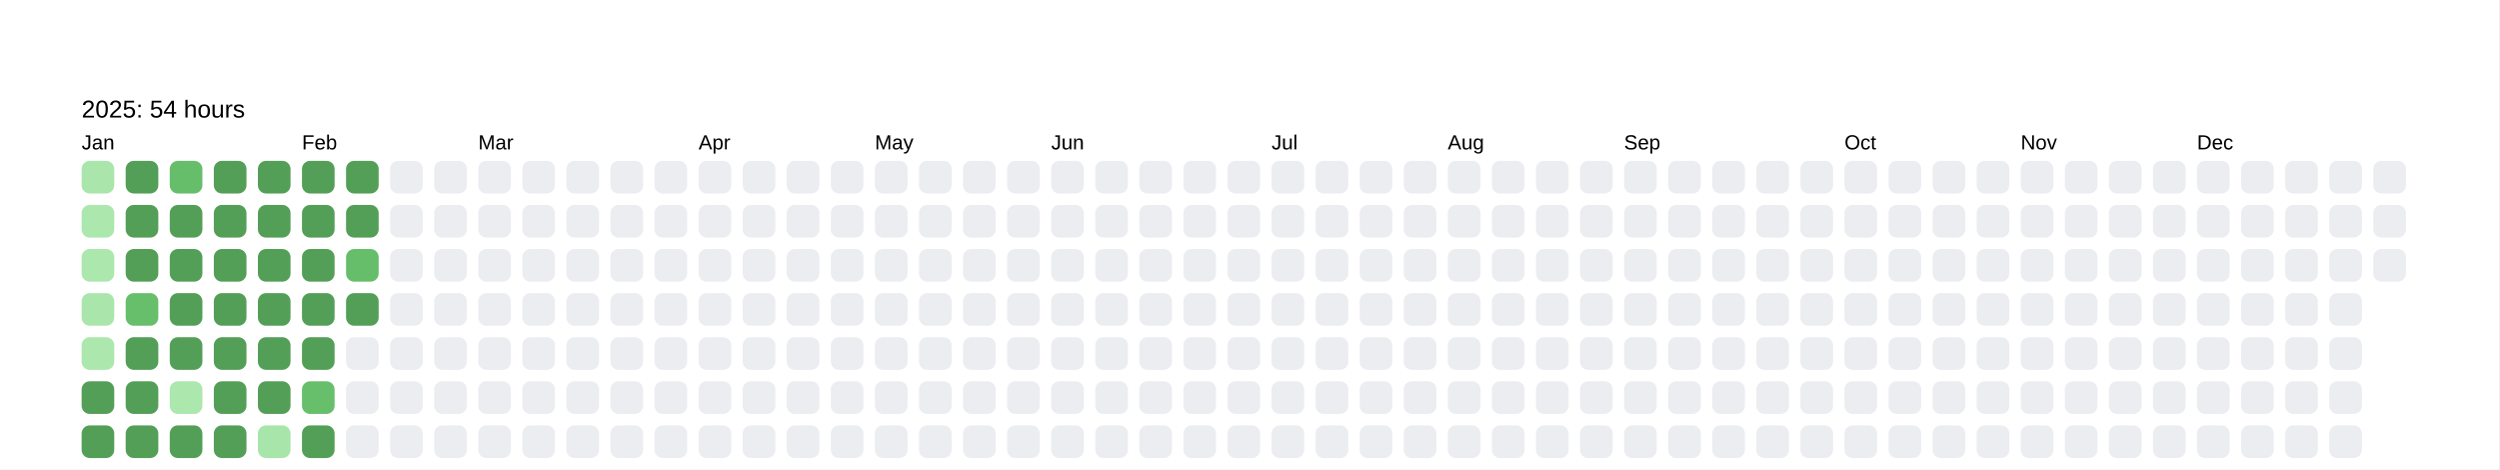
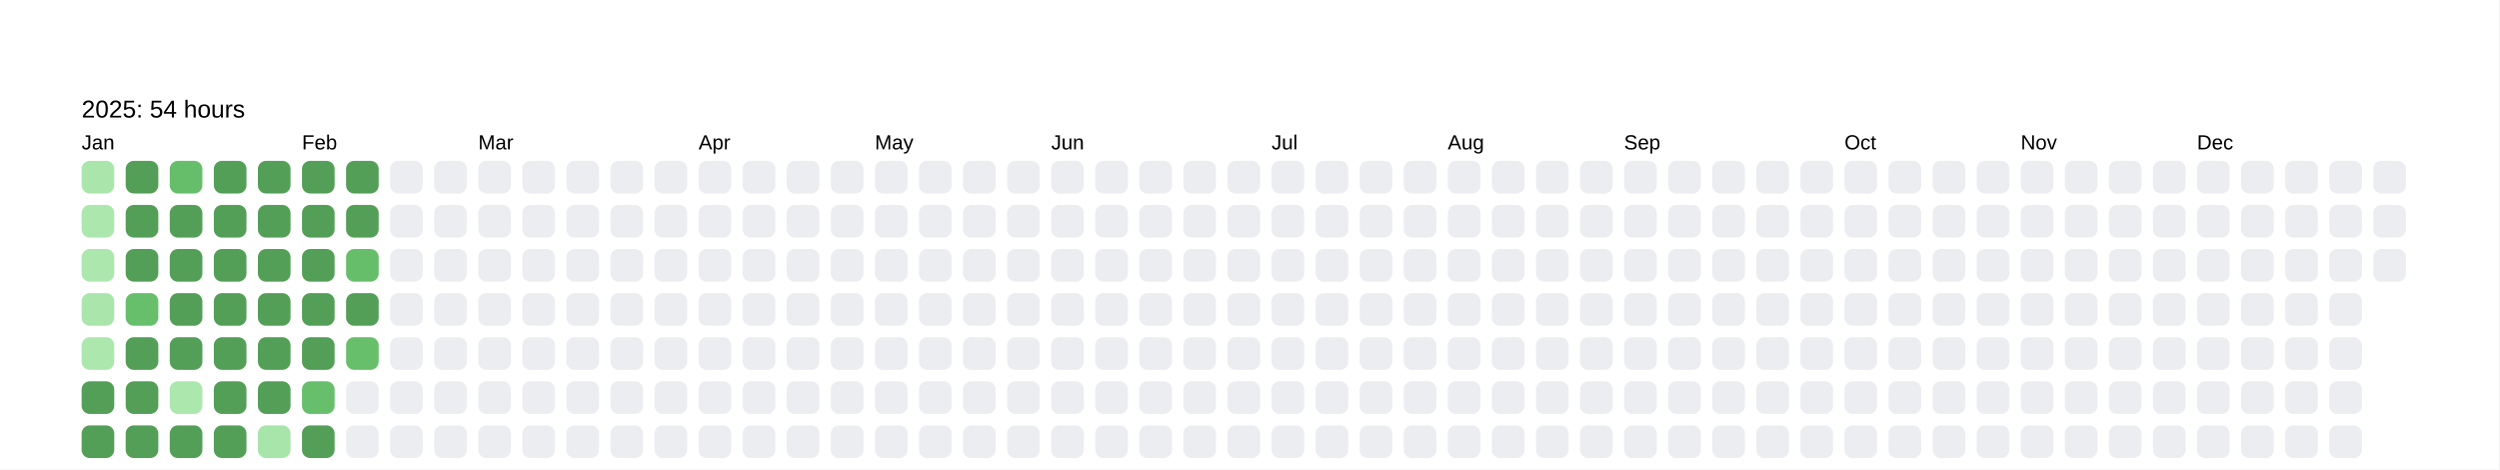
<svg xmlns="http://www.w3.org/2000/svg" baseProfile="full" height="57.5mm" version="1.1" viewBox="0,0,306.2,57.5" width="306.2mm">
  <defs />
  <rect fill="#FFFFFF" height="57.5" width="306.2" x="0" y="0" />
  <text fill="#000000" style="font-size:6px; font-family:Arial; font-weight:bold;" x="10" y="10" />
  <text fill="#000000" style="font-size:3px; font-family:Arial;" x="10" y="14.4">2025: 54 hours</text>
  <text fill="#000000" style="font-size:2.5px; font-family:Arial" x="10" y="18.3">Jan</text>
  <rect fill="#aae6ac" height="4" rx="1" ry="1" width="4" x="10" y="19.7" />
  <rect fill="#ace7ae" height="4" rx="1" ry="1" width="4" x="10" y="25.1" />
  <rect fill="#ace7ae" height="4" rx="1" ry="1" width="4" x="10" y="30.5" />
  <rect fill="#aae6ac" height="4" rx="1" ry="1" width="4" x="10" y="35.9" />
  <rect fill="#ace7ae" height="4" rx="1" ry="1" width="4" x="10" y="41.3" />
  <rect fill="#549F57" height="4" rx="1" ry="1" width="4" x="10" y="46.7" />
  <rect fill="#549F57" height="4" rx="1" ry="1" width="4" x="10" y="52.1" />
  <rect fill="#549F57" height="4" rx="1" ry="1" width="4" x="15.4" y="19.7" />
  <rect fill="#549F57" height="4" rx="1" ry="1" width="4" x="15.4" y="25.1" />
  <rect fill="#549F57" height="4" rx="1" ry="1" width="4" x="15.4" y="30.5" />
  <rect fill="#67bf6c" height="4" rx="1" ry="1" width="4" x="15.4" y="35.9" />
  <rect fill="#549F57" height="4" rx="1" ry="1" width="4" x="15.4" y="41.3" />
  <rect fill="#549F57" height="4" rx="1" ry="1" width="4" x="15.4" y="46.7" />
  <rect fill="#549F57" height="4" rx="1" ry="1" width="4" x="15.4" y="52.1" />
  <rect fill="#66be6b" height="4" rx="1" ry="1" width="4" x="20.8" y="19.7" />
  <rect fill="#549F57" height="4" rx="1" ry="1" width="4" x="20.8" y="25.1" />
  <rect fill="#549F57" height="4" rx="1" ry="1" width="4" x="20.8" y="30.5" />
  <rect fill="#549F57" height="4" rx="1" ry="1" width="4" x="20.8" y="35.9" />
  <rect fill="#549F57" height="4" rx="1" ry="1" width="4" x="20.8" y="41.3" />
  <rect fill="#ace7ae" height="4" rx="1" ry="1" width="4" x="20.8" y="46.7" />
  <rect fill="#549F57" height="4" rx="1" ry="1" width="4" x="20.8" y="52.1" />
  <rect fill="#549F57" height="4" rx="1" ry="1" width="4" x="26.2" y="19.7" />
  <rect fill="#549F57" height="4" rx="1" ry="1" width="4" x="26.2" y="25.1" />
  <rect fill="#549F57" height="4" rx="1" ry="1" width="4" x="26.2" y="30.5" />
  <rect fill="#549F57" height="4" rx="1" ry="1" width="4" x="26.2" y="35.9" />
  <rect fill="#549F57" height="4" rx="1" ry="1" width="4" x="26.2" y="41.3" />
  <rect fill="#549F57" height="4" rx="1" ry="1" width="4" x="26.2" y="46.7" />
  <rect fill="#549F57" height="4" rx="1" ry="1" width="4" x="26.2" y="52.1" />
  <rect fill="#549F57" height="4" rx="1" ry="1" width="4" x="31.6" y="19.7" />
  <rect fill="#549F57" height="4" rx="1" ry="1" width="4" x="31.6" y="25.1" />
  <rect fill="#549F57" height="4" rx="1" ry="1" width="4" x="31.6" y="30.5" />
  <rect fill="#549F57" height="4" rx="1" ry="1" width="4" x="31.6" y="35.9" />
  <rect fill="#549F57" height="4" rx="1" ry="1" width="4" x="31.6" y="41.3" />
  <rect fill="#549F57" height="4" rx="1" ry="1" width="4" x="31.6" y="46.7" />
  <rect fill="#a8e5aa" height="4" rx="1" ry="1" width="4" x="31.6" y="52.1" />
  <text fill="#000000" style="font-size:2.5px; font-family:Arial" x="37.0" y="18.3">Feb</text>
  <rect fill="#549F57" height="4" rx="1" ry="1" width="4" x="37.0" y="19.7" />
  <rect fill="#549F57" height="4" rx="1" ry="1" width="4" x="37.0" y="25.1" />
  <rect fill="#549F57" height="4" rx="1" ry="1" width="4" x="37.0" y="30.5" />
  <rect fill="#549F57" height="4" rx="1" ry="1" width="4" x="37.0" y="35.9" />
  <rect fill="#549F57" height="4" rx="1" ry="1" width="4" x="37.0" y="41.3" />
  <rect fill="#67bf6c" height="4" rx="1" ry="1" width="4" x="37.0" y="46.7" />
  <rect fill="#549F57" height="4" rx="1" ry="1" width="4" x="37.0" y="52.1" />
  <rect fill="#549F57" height="4" rx="1" ry="1" width="4" x="42.4" y="19.7" />
  <rect fill="#549F57" height="4" rx="1" ry="1" width="4" x="42.4" y="25.1" />
  <rect fill="#66be6b" height="4" rx="1" ry="1" width="4" x="42.4" y="30.5" />
  <rect fill="#549F57" height="4" rx="1" ry="1" width="4" x="42.4" y="35.9" />
-   <rect fill="#EBEDF0" height="4" rx="1" ry="1" width="4" x="42.4" y="41.3" />
+   <rect fill="#67bf6c" height="4" rx="1" ry="1" width="4" x="42.4" y="41.3" />
  <rect fill="#EBEDF0" height="4" rx="1" ry="1" width="4" x="42.4" y="46.7" />
  <rect fill="#EBEDF0" height="4" rx="1" ry="1" width="4" x="42.4" y="52.1" />
  <rect fill="#EBEDF0" height="4" rx="1" ry="1" width="4" x="47.8" y="19.7" />
  <rect fill="#EBEDF0" height="4" rx="1" ry="1" width="4" x="47.8" y="25.1" />
  <rect fill="#EBEDF0" height="4" rx="1" ry="1" width="4" x="47.8" y="30.5" />
  <rect fill="#EBEDF0" height="4" rx="1" ry="1" width="4" x="47.8" y="35.9" />
  <rect fill="#EBEDF0" height="4" rx="1" ry="1" width="4" x="47.8" y="41.3" />
  <rect fill="#EBEDF0" height="4" rx="1" ry="1" width="4" x="47.8" y="46.7" />
  <rect fill="#EBEDF0" height="4" rx="1" ry="1" width="4" x="47.8" y="52.1" />
  <rect fill="#EBEDF0" height="4" rx="1" ry="1" width="4" x="53.2" y="19.7" />
  <rect fill="#EBEDF0" height="4" rx="1" ry="1" width="4" x="53.2" y="25.1" />
  <rect fill="#EBEDF0" height="4" rx="1" ry="1" width="4" x="53.2" y="30.5" />
  <rect fill="#EBEDF0" height="4" rx="1" ry="1" width="4" x="53.2" y="35.9" />
  <rect fill="#EBEDF0" height="4" rx="1" ry="1" width="4" x="53.2" y="41.3" />
  <rect fill="#EBEDF0" height="4" rx="1" ry="1" width="4" x="53.2" y="46.7" />
  <rect fill="#EBEDF0" height="4" rx="1" ry="1" width="4" x="53.2" y="52.1" />
  <text fill="#000000" style="font-size:2.5px; font-family:Arial" x="58.6" y="18.3">Mar</text>
  <rect fill="#EBEDF0" height="4" rx="1" ry="1" width="4" x="58.6" y="19.7" />
  <rect fill="#EBEDF0" height="4" rx="1" ry="1" width="4" x="58.6" y="25.1" />
  <rect fill="#EBEDF0" height="4" rx="1" ry="1" width="4" x="58.6" y="30.5" />
  <rect fill="#EBEDF0" height="4" rx="1" ry="1" width="4" x="58.6" y="35.9" />
  <rect fill="#EBEDF0" height="4" rx="1" ry="1" width="4" x="58.6" y="41.3" />
  <rect fill="#EBEDF0" height="4" rx="1" ry="1" width="4" x="58.6" y="46.7" />
  <rect fill="#EBEDF0" height="4" rx="1" ry="1" width="4" x="58.6" y="52.1" />
  <rect fill="#EBEDF0" height="4" rx="1" ry="1" width="4" x="64" y="19.7" />
  <rect fill="#EBEDF0" height="4" rx="1" ry="1" width="4" x="64" y="25.1" />
  <rect fill="#EBEDF0" height="4" rx="1" ry="1" width="4" x="64" y="30.5" />
  <rect fill="#EBEDF0" height="4" rx="1" ry="1" width="4" x="64" y="35.9" />
  <rect fill="#EBEDF0" height="4" rx="1" ry="1" width="4" x="64" y="41.3" />
  <rect fill="#EBEDF0" height="4" rx="1" ry="1" width="4" x="64" y="46.7" />
  <rect fill="#EBEDF0" height="4" rx="1" ry="1" width="4" x="64" y="52.1" />
  <rect fill="#EBEDF0" height="4" rx="1" ry="1" width="4" x="69.4" y="19.7" />
  <rect fill="#EBEDF0" height="4" rx="1" ry="1" width="4" x="69.4" y="25.1" />
  <rect fill="#EBEDF0" height="4" rx="1" ry="1" width="4" x="69.4" y="30.5" />
  <rect fill="#EBEDF0" height="4" rx="1" ry="1" width="4" x="69.4" y="35.9" />
  <rect fill="#EBEDF0" height="4" rx="1" ry="1" width="4" x="69.4" y="41.3" />
  <rect fill="#EBEDF0" height="4" rx="1" ry="1" width="4" x="69.4" y="46.7" />
  <rect fill="#EBEDF0" height="4" rx="1" ry="1" width="4" x="69.4" y="52.1" />
  <rect fill="#EBEDF0" height="4" rx="1" ry="1" width="4" x="74.8" y="19.7" />
  <rect fill="#EBEDF0" height="4" rx="1" ry="1" width="4" x="74.8" y="25.1" />
  <rect fill="#EBEDF0" height="4" rx="1" ry="1" width="4" x="74.8" y="30.5" />
  <rect fill="#EBEDF0" height="4" rx="1" ry="1" width="4" x="74.8" y="35.9" />
  <rect fill="#EBEDF0" height="4" rx="1" ry="1" width="4" x="74.8" y="41.3" />
  <rect fill="#EBEDF0" height="4" rx="1" ry="1" width="4" x="74.8" y="46.7" />
  <rect fill="#EBEDF0" height="4" rx="1" ry="1" width="4" x="74.8" y="52.1" />
  <rect fill="#EBEDF0" height="4" rx="1" ry="1" width="4" x="80.2" y="19.7" />
  <rect fill="#EBEDF0" height="4" rx="1" ry="1" width="4" x="80.2" y="25.1" />
  <rect fill="#EBEDF0" height="4" rx="1" ry="1" width="4" x="80.2" y="30.5" />
  <rect fill="#EBEDF0" height="4" rx="1" ry="1" width="4" x="80.2" y="35.9" />
  <rect fill="#EBEDF0" height="4" rx="1" ry="1" width="4" x="80.2" y="41.3" />
  <rect fill="#EBEDF0" height="4" rx="1" ry="1" width="4" x="80.2" y="46.7" />
  <rect fill="#EBEDF0" height="4" rx="1" ry="1" width="4" x="80.2" y="52.1" />
  <text fill="#000000" style="font-size:2.5px; font-family:Arial" x="85.6" y="18.3">Apr</text>
  <rect fill="#EBEDF0" height="4" rx="1" ry="1" width="4" x="85.6" y="19.7" />
  <rect fill="#EBEDF0" height="4" rx="1" ry="1" width="4" x="85.6" y="25.1" />
  <rect fill="#EBEDF0" height="4" rx="1" ry="1" width="4" x="85.6" y="30.5" />
  <rect fill="#EBEDF0" height="4" rx="1" ry="1" width="4" x="85.6" y="35.9" />
  <rect fill="#EBEDF0" height="4" rx="1" ry="1" width="4" x="85.6" y="41.3" />
  <rect fill="#EBEDF0" height="4" rx="1" ry="1" width="4" x="85.6" y="46.7" />
  <rect fill="#EBEDF0" height="4" rx="1" ry="1" width="4" x="85.6" y="52.1" />
  <rect fill="#EBEDF0" height="4" rx="1" ry="1" width="4" x="91" y="19.7" />
  <rect fill="#EBEDF0" height="4" rx="1" ry="1" width="4" x="91" y="25.1" />
  <rect fill="#EBEDF0" height="4" rx="1" ry="1" width="4" x="91" y="30.5" />
  <rect fill="#EBEDF0" height="4" rx="1" ry="1" width="4" x="91" y="35.9" />
  <rect fill="#EBEDF0" height="4" rx="1" ry="1" width="4" x="91" y="41.3" />
  <rect fill="#EBEDF0" height="4" rx="1" ry="1" width="4" x="91" y="46.7" />
  <rect fill="#EBEDF0" height="4" rx="1" ry="1" width="4" x="91" y="52.1" />
  <rect fill="#EBEDF0" height="4" rx="1" ry="1" width="4" x="96.4" y="19.7" />
  <rect fill="#EBEDF0" height="4" rx="1" ry="1" width="4" x="96.4" y="25.1" />
  <rect fill="#EBEDF0" height="4" rx="1" ry="1" width="4" x="96.4" y="30.5" />
  <rect fill="#EBEDF0" height="4" rx="1" ry="1" width="4" x="96.4" y="35.9" />
  <rect fill="#EBEDF0" height="4" rx="1" ry="1" width="4" x="96.4" y="41.3" />
  <rect fill="#EBEDF0" height="4" rx="1" ry="1" width="4" x="96.4" y="46.7" />
  <rect fill="#EBEDF0" height="4" rx="1" ry="1" width="4" x="96.4" y="52.1" />
  <rect fill="#EBEDF0" height="4" rx="1" ry="1" width="4" x="101.8" y="19.7" />
  <rect fill="#EBEDF0" height="4" rx="1" ry="1" width="4" x="101.8" y="25.1" />
  <rect fill="#EBEDF0" height="4" rx="1" ry="1" width="4" x="101.8" y="30.5" />
  <rect fill="#EBEDF0" height="4" rx="1" ry="1" width="4" x="101.8" y="35.9" />
  <rect fill="#EBEDF0" height="4" rx="1" ry="1" width="4" x="101.8" y="41.3" />
  <rect fill="#EBEDF0" height="4" rx="1" ry="1" width="4" x="101.8" y="46.7" />
  <rect fill="#EBEDF0" height="4" rx="1" ry="1" width="4" x="101.8" y="52.1" />
  <text fill="#000000" style="font-size:2.5px; font-family:Arial" x="107.2" y="18.3">May</text>
  <rect fill="#EBEDF0" height="4" rx="1" ry="1" width="4" x="107.2" y="19.7" />
  <rect fill="#EBEDF0" height="4" rx="1" ry="1" width="4" x="107.2" y="25.1" />
  <rect fill="#EBEDF0" height="4" rx="1" ry="1" width="4" x="107.2" y="30.5" />
  <rect fill="#EBEDF0" height="4" rx="1" ry="1" width="4" x="107.2" y="35.9" />
  <rect fill="#EBEDF0" height="4" rx="1" ry="1" width="4" x="107.2" y="41.3" />
  <rect fill="#EBEDF0" height="4" rx="1" ry="1" width="4" x="107.2" y="46.7" />
  <rect fill="#EBEDF0" height="4" rx="1" ry="1" width="4" x="107.2" y="52.1" />
  <rect fill="#EBEDF0" height="4" rx="1" ry="1" width="4" x="112.6" y="19.7" />
  <rect fill="#EBEDF0" height="4" rx="1" ry="1" width="4" x="112.6" y="25.1" />
  <rect fill="#EBEDF0" height="4" rx="1" ry="1" width="4" x="112.6" y="30.5" />
  <rect fill="#EBEDF0" height="4" rx="1" ry="1" width="4" x="112.6" y="35.9" />
  <rect fill="#EBEDF0" height="4" rx="1" ry="1" width="4" x="112.6" y="41.3" />
  <rect fill="#EBEDF0" height="4" rx="1" ry="1" width="4" x="112.6" y="46.7" />
  <rect fill="#EBEDF0" height="4" rx="1" ry="1" width="4" x="112.6" y="52.1" />
  <rect fill="#EBEDF0" height="4" rx="1" ry="1" width="4" x="118" y="19.7" />
  <rect fill="#EBEDF0" height="4" rx="1" ry="1" width="4" x="118" y="25.1" />
  <rect fill="#EBEDF0" height="4" rx="1" ry="1" width="4" x="118" y="30.5" />
  <rect fill="#EBEDF0" height="4" rx="1" ry="1" width="4" x="118" y="35.9" />
  <rect fill="#EBEDF0" height="4" rx="1" ry="1" width="4" x="118" y="41.3" />
  <rect fill="#EBEDF0" height="4" rx="1" ry="1" width="4" x="118" y="46.7" />
  <rect fill="#EBEDF0" height="4" rx="1" ry="1" width="4" x="118" y="52.1" />
  <rect fill="#EBEDF0" height="4" rx="1" ry="1" width="4" x="123.4" y="19.7" />
  <rect fill="#EBEDF0" height="4" rx="1" ry="1" width="4" x="123.4" y="25.1" />
  <rect fill="#EBEDF0" height="4" rx="1" ry="1" width="4" x="123.4" y="30.5" />
  <rect fill="#EBEDF0" height="4" rx="1" ry="1" width="4" x="123.4" y="35.9" />
  <rect fill="#EBEDF0" height="4" rx="1" ry="1" width="4" x="123.4" y="41.3" />
  <rect fill="#EBEDF0" height="4" rx="1" ry="1" width="4" x="123.4" y="46.7" />
  <rect fill="#EBEDF0" height="4" rx="1" ry="1" width="4" x="123.4" y="52.1" />
  <text fill="#000000" style="font-size:2.5px; font-family:Arial" x="128.8" y="18.3">Jun</text>
  <rect fill="#EBEDF0" height="4" rx="1" ry="1" width="4" x="128.8" y="19.7" />
  <rect fill="#EBEDF0" height="4" rx="1" ry="1" width="4" x="128.8" y="25.1" />
  <rect fill="#EBEDF0" height="4" rx="1" ry="1" width="4" x="128.8" y="30.5" />
  <rect fill="#EBEDF0" height="4" rx="1" ry="1" width="4" x="128.8" y="35.9" />
  <rect fill="#EBEDF0" height="4" rx="1" ry="1" width="4" x="128.8" y="41.3" />
  <rect fill="#EBEDF0" height="4" rx="1" ry="1" width="4" x="128.8" y="46.7" />
  <rect fill="#EBEDF0" height="4" rx="1" ry="1" width="4" x="128.8" y="52.1" />
  <rect fill="#EBEDF0" height="4" rx="1" ry="1" width="4" x="134.2" y="19.7" />
  <rect fill="#EBEDF0" height="4" rx="1" ry="1" width="4" x="134.2" y="25.1" />
  <rect fill="#EBEDF0" height="4" rx="1" ry="1" width="4" x="134.2" y="30.5" />
  <rect fill="#EBEDF0" height="4" rx="1" ry="1" width="4" x="134.2" y="35.9" />
  <rect fill="#EBEDF0" height="4" rx="1" ry="1" width="4" x="134.2" y="41.3" />
  <rect fill="#EBEDF0" height="4" rx="1" ry="1" width="4" x="134.2" y="46.7" />
  <rect fill="#EBEDF0" height="4" rx="1" ry="1" width="4" x="134.2" y="52.1" />
  <rect fill="#EBEDF0" height="4" rx="1" ry="1" width="4" x="139.6" y="19.7" />
  <rect fill="#EBEDF0" height="4" rx="1" ry="1" width="4" x="139.6" y="25.1" />
  <rect fill="#EBEDF0" height="4" rx="1" ry="1" width="4" x="139.6" y="30.5" />
  <rect fill="#EBEDF0" height="4" rx="1" ry="1" width="4" x="139.6" y="35.9" />
  <rect fill="#EBEDF0" height="4" rx="1" ry="1" width="4" x="139.6" y="41.3" />
  <rect fill="#EBEDF0" height="4" rx="1" ry="1" width="4" x="139.6" y="46.7" />
  <rect fill="#EBEDF0" height="4" rx="1" ry="1" width="4" x="139.6" y="52.1" />
  <rect fill="#EBEDF0" height="4" rx="1" ry="1" width="4" x="145" y="19.7" />
  <rect fill="#EBEDF0" height="4" rx="1" ry="1" width="4" x="145" y="25.1" />
  <rect fill="#EBEDF0" height="4" rx="1" ry="1" width="4" x="145" y="30.5" />
  <rect fill="#EBEDF0" height="4" rx="1" ry="1" width="4" x="145" y="35.9" />
  <rect fill="#EBEDF0" height="4" rx="1" ry="1" width="4" x="145" y="41.3" />
  <rect fill="#EBEDF0" height="4" rx="1" ry="1" width="4" x="145" y="46.7" />
  <rect fill="#EBEDF0" height="4" rx="1" ry="1" width="4" x="145" y="52.1" />
  <rect fill="#EBEDF0" height="4" rx="1" ry="1" width="4" x="150.4" y="19.7" />
  <rect fill="#EBEDF0" height="4" rx="1" ry="1" width="4" x="150.4" y="25.1" />
  <rect fill="#EBEDF0" height="4" rx="1" ry="1" width="4" x="150.4" y="30.5" />
  <rect fill="#EBEDF0" height="4" rx="1" ry="1" width="4" x="150.4" y="35.9" />
  <rect fill="#EBEDF0" height="4" rx="1" ry="1" width="4" x="150.4" y="41.3" />
  <rect fill="#EBEDF0" height="4" rx="1" ry="1" width="4" x="150.4" y="46.7" />
  <rect fill="#EBEDF0" height="4" rx="1" ry="1" width="4" x="150.4" y="52.1" />
  <text fill="#000000" style="font-size:2.5px; font-family:Arial" x="155.8" y="18.3">Jul</text>
  <rect fill="#EBEDF0" height="4" rx="1" ry="1" width="4" x="155.8" y="19.7" />
  <rect fill="#EBEDF0" height="4" rx="1" ry="1" width="4" x="155.8" y="25.1" />
  <rect fill="#EBEDF0" height="4" rx="1" ry="1" width="4" x="155.8" y="30.5" />
  <rect fill="#EBEDF0" height="4" rx="1" ry="1" width="4" x="155.8" y="35.9" />
  <rect fill="#EBEDF0" height="4" rx="1" ry="1" width="4" x="155.8" y="41.3" />
  <rect fill="#EBEDF0" height="4" rx="1" ry="1" width="4" x="155.8" y="46.7" />
  <rect fill="#EBEDF0" height="4" rx="1" ry="1" width="4" x="155.8" y="52.1" />
  <rect fill="#EBEDF0" height="4" rx="1" ry="1" width="4" x="161.2" y="19.7" />
  <rect fill="#EBEDF0" height="4" rx="1" ry="1" width="4" x="161.2" y="25.1" />
  <rect fill="#EBEDF0" height="4" rx="1" ry="1" width="4" x="161.2" y="30.5" />
  <rect fill="#EBEDF0" height="4" rx="1" ry="1" width="4" x="161.2" y="35.9" />
  <rect fill="#EBEDF0" height="4" rx="1" ry="1" width="4" x="161.2" y="41.3" />
  <rect fill="#EBEDF0" height="4" rx="1" ry="1" width="4" x="161.2" y="46.7" />
  <rect fill="#EBEDF0" height="4" rx="1" ry="1" width="4" x="161.2" y="52.1" />
  <rect fill="#EBEDF0" height="4" rx="1" ry="1" width="4" x="166.6" y="19.7" />
  <rect fill="#EBEDF0" height="4" rx="1" ry="1" width="4" x="166.6" y="25.1" />
  <rect fill="#EBEDF0" height="4" rx="1" ry="1" width="4" x="166.6" y="30.5" />
  <rect fill="#EBEDF0" height="4" rx="1" ry="1" width="4" x="166.6" y="35.9" />
  <rect fill="#EBEDF0" height="4" rx="1" ry="1" width="4" x="166.6" y="41.3" />
  <rect fill="#EBEDF0" height="4" rx="1" ry="1" width="4" x="166.6" y="46.7" />
  <rect fill="#EBEDF0" height="4" rx="1" ry="1" width="4" x="166.6" y="52.1" />
  <rect fill="#EBEDF0" height="4" rx="1" ry="1" width="4" x="172" y="19.7" />
  <rect fill="#EBEDF0" height="4" rx="1" ry="1" width="4" x="172" y="25.1" />
  <rect fill="#EBEDF0" height="4" rx="1" ry="1" width="4" x="172" y="30.5" />
  <rect fill="#EBEDF0" height="4" rx="1" ry="1" width="4" x="172" y="35.9" />
  <rect fill="#EBEDF0" height="4" rx="1" ry="1" width="4" x="172" y="41.3" />
  <rect fill="#EBEDF0" height="4" rx="1" ry="1" width="4" x="172" y="46.7" />
  <rect fill="#EBEDF0" height="4" rx="1" ry="1" width="4" x="172" y="52.1" />
  <text fill="#000000" style="font-size:2.5px; font-family:Arial" x="177.4" y="18.3">Aug</text>
  <rect fill="#EBEDF0" height="4" rx="1" ry="1" width="4" x="177.4" y="19.7" />
  <rect fill="#EBEDF0" height="4" rx="1" ry="1" width="4" x="177.4" y="25.1" />
  <rect fill="#EBEDF0" height="4" rx="1" ry="1" width="4" x="177.4" y="30.5" />
  <rect fill="#EBEDF0" height="4" rx="1" ry="1" width="4" x="177.4" y="35.9" />
  <rect fill="#EBEDF0" height="4" rx="1" ry="1" width="4" x="177.4" y="41.3" />
  <rect fill="#EBEDF0" height="4" rx="1" ry="1" width="4" x="177.4" y="46.7" />
  <rect fill="#EBEDF0" height="4" rx="1" ry="1" width="4" x="177.4" y="52.1" />
  <rect fill="#EBEDF0" height="4" rx="1" ry="1" width="4" x="182.8" y="19.7" />
  <rect fill="#EBEDF0" height="4" rx="1" ry="1" width="4" x="182.8" y="25.1" />
  <rect fill="#EBEDF0" height="4" rx="1" ry="1" width="4" x="182.8" y="30.5" />
  <rect fill="#EBEDF0" height="4" rx="1" ry="1" width="4" x="182.8" y="35.9" />
  <rect fill="#EBEDF0" height="4" rx="1" ry="1" width="4" x="182.8" y="41.3" />
  <rect fill="#EBEDF0" height="4" rx="1" ry="1" width="4" x="182.8" y="46.7" />
  <rect fill="#EBEDF0" height="4" rx="1" ry="1" width="4" x="182.8" y="52.1" />
  <rect fill="#EBEDF0" height="4" rx="1" ry="1" width="4" x="188.2" y="19.7" />
  <rect fill="#EBEDF0" height="4" rx="1" ry="1" width="4" x="188.2" y="25.1" />
  <rect fill="#EBEDF0" height="4" rx="1" ry="1" width="4" x="188.2" y="30.5" />
  <rect fill="#EBEDF0" height="4" rx="1" ry="1" width="4" x="188.2" y="35.9" />
  <rect fill="#EBEDF0" height="4" rx="1" ry="1" width="4" x="188.2" y="41.3" />
  <rect fill="#EBEDF0" height="4" rx="1" ry="1" width="4" x="188.2" y="46.7" />
  <rect fill="#EBEDF0" height="4" rx="1" ry="1" width="4" x="188.2" y="52.1" />
  <rect fill="#EBEDF0" height="4" rx="1" ry="1" width="4" x="193.6" y="19.7" />
  <rect fill="#EBEDF0" height="4" rx="1" ry="1" width="4" x="193.6" y="25.1" />
  <rect fill="#EBEDF0" height="4" rx="1" ry="1" width="4" x="193.6" y="30.5" />
  <rect fill="#EBEDF0" height="4" rx="1" ry="1" width="4" x="193.6" y="35.9" />
  <rect fill="#EBEDF0" height="4" rx="1" ry="1" width="4" x="193.6" y="41.3" />
  <rect fill="#EBEDF0" height="4" rx="1" ry="1" width="4" x="193.6" y="46.7" />
  <rect fill="#EBEDF0" height="4" rx="1" ry="1" width="4" x="193.6" y="52.1" />
  <text fill="#000000" style="font-size:2.5px; font-family:Arial" x="199" y="18.3">Sep</text>
  <rect fill="#EBEDF0" height="4" rx="1" ry="1" width="4" x="199" y="19.7" />
  <rect fill="#EBEDF0" height="4" rx="1" ry="1" width="4" x="199" y="25.1" />
  <rect fill="#EBEDF0" height="4" rx="1" ry="1" width="4" x="199" y="30.5" />
  <rect fill="#EBEDF0" height="4" rx="1" ry="1" width="4" x="199" y="35.9" />
  <rect fill="#EBEDF0" height="4" rx="1" ry="1" width="4" x="199" y="41.3" />
  <rect fill="#EBEDF0" height="4" rx="1" ry="1" width="4" x="199" y="46.7" />
  <rect fill="#EBEDF0" height="4" rx="1" ry="1" width="4" x="199" y="52.1" />
  <rect fill="#EBEDF0" height="4" rx="1" ry="1" width="4" x="204.4" y="19.7" />
  <rect fill="#EBEDF0" height="4" rx="1" ry="1" width="4" x="204.4" y="25.1" />
  <rect fill="#EBEDF0" height="4" rx="1" ry="1" width="4" x="204.4" y="30.5" />
  <rect fill="#EBEDF0" height="4" rx="1" ry="1" width="4" x="204.4" y="35.9" />
  <rect fill="#EBEDF0" height="4" rx="1" ry="1" width="4" x="204.4" y="41.3" />
  <rect fill="#EBEDF0" height="4" rx="1" ry="1" width="4" x="204.4" y="46.7" />
  <rect fill="#EBEDF0" height="4" rx="1" ry="1" width="4" x="204.4" y="52.1" />
  <rect fill="#EBEDF0" height="4" rx="1" ry="1" width="4" x="209.8" y="19.7" />
  <rect fill="#EBEDF0" height="4" rx="1" ry="1" width="4" x="209.8" y="25.1" />
  <rect fill="#EBEDF0" height="4" rx="1" ry="1" width="4" x="209.8" y="30.5" />
  <rect fill="#EBEDF0" height="4" rx="1" ry="1" width="4" x="209.8" y="35.9" />
  <rect fill="#EBEDF0" height="4" rx="1" ry="1" width="4" x="209.8" y="41.3" />
  <rect fill="#EBEDF0" height="4" rx="1" ry="1" width="4" x="209.8" y="46.7" />
  <rect fill="#EBEDF0" height="4" rx="1" ry="1" width="4" x="209.8" y="52.1" />
  <rect fill="#EBEDF0" height="4" rx="1" ry="1" width="4" x="215.2" y="19.7" />
  <rect fill="#EBEDF0" height="4" rx="1" ry="1" width="4" x="215.2" y="25.1" />
  <rect fill="#EBEDF0" height="4" rx="1" ry="1" width="4" x="215.2" y="30.5" />
  <rect fill="#EBEDF0" height="4" rx="1" ry="1" width="4" x="215.2" y="35.9" />
  <rect fill="#EBEDF0" height="4" rx="1" ry="1" width="4" x="215.2" y="41.3" />
  <rect fill="#EBEDF0" height="4" rx="1" ry="1" width="4" x="215.2" y="46.7" />
  <rect fill="#EBEDF0" height="4" rx="1" ry="1" width="4" x="215.2" y="52.1" />
  <rect fill="#EBEDF0" height="4" rx="1" ry="1" width="4" x="220.6" y="19.7" />
  <rect fill="#EBEDF0" height="4" rx="1" ry="1" width="4" x="220.6" y="25.1" />
  <rect fill="#EBEDF0" height="4" rx="1" ry="1" width="4" x="220.6" y="30.5" />
  <rect fill="#EBEDF0" height="4" rx="1" ry="1" width="4" x="220.6" y="35.9" />
  <rect fill="#EBEDF0" height="4" rx="1" ry="1" width="4" x="220.6" y="41.3" />
  <rect fill="#EBEDF0" height="4" rx="1" ry="1" width="4" x="220.6" y="46.7" />
  <rect fill="#EBEDF0" height="4" rx="1" ry="1" width="4" x="220.6" y="52.1" />
  <text fill="#000000" style="font-size:2.5px; font-family:Arial" x="226" y="18.3">Oct</text>
  <rect fill="#EBEDF0" height="4" rx="1" ry="1" width="4" x="226" y="19.7" />
  <rect fill="#EBEDF0" height="4" rx="1" ry="1" width="4" x="226" y="25.1" />
  <rect fill="#EBEDF0" height="4" rx="1" ry="1" width="4" x="226" y="30.5" />
  <rect fill="#EBEDF0" height="4" rx="1" ry="1" width="4" x="226" y="35.9" />
  <rect fill="#EBEDF0" height="4" rx="1" ry="1" width="4" x="226" y="41.3" />
  <rect fill="#EBEDF0" height="4" rx="1" ry="1" width="4" x="226" y="46.7" />
  <rect fill="#EBEDF0" height="4" rx="1" ry="1" width="4" x="226" y="52.1" />
  <rect fill="#EBEDF0" height="4" rx="1" ry="1" width="4" x="231.4" y="19.7" />
  <rect fill="#EBEDF0" height="4" rx="1" ry="1" width="4" x="231.4" y="25.1" />
  <rect fill="#EBEDF0" height="4" rx="1" ry="1" width="4" x="231.4" y="30.5" />
  <rect fill="#EBEDF0" height="4" rx="1" ry="1" width="4" x="231.4" y="35.9" />
  <rect fill="#EBEDF0" height="4" rx="1" ry="1" width="4" x="231.4" y="41.3" />
  <rect fill="#EBEDF0" height="4" rx="1" ry="1" width="4" x="231.4" y="46.7" />
  <rect fill="#EBEDF0" height="4" rx="1" ry="1" width="4" x="231.4" y="52.1" />
  <rect fill="#EBEDF0" height="4" rx="1" ry="1" width="4" x="236.8" y="19.7" />
  <rect fill="#EBEDF0" height="4" rx="1" ry="1" width="4" x="236.8" y="25.1" />
  <rect fill="#EBEDF0" height="4" rx="1" ry="1" width="4" x="236.8" y="30.5" />
  <rect fill="#EBEDF0" height="4" rx="1" ry="1" width="4" x="236.8" y="35.9" />
  <rect fill="#EBEDF0" height="4" rx="1" ry="1" width="4" x="236.8" y="41.3" />
  <rect fill="#EBEDF0" height="4" rx="1" ry="1" width="4" x="236.8" y="46.7" />
  <rect fill="#EBEDF0" height="4" rx="1" ry="1" width="4" x="236.8" y="52.1" />
  <rect fill="#EBEDF0" height="4" rx="1" ry="1" width="4" x="242.2" y="19.7" />
  <rect fill="#EBEDF0" height="4" rx="1" ry="1" width="4" x="242.2" y="25.1" />
  <rect fill="#EBEDF0" height="4" rx="1" ry="1" width="4" x="242.2" y="30.5" />
  <rect fill="#EBEDF0" height="4" rx="1" ry="1" width="4" x="242.2" y="35.9" />
  <rect fill="#EBEDF0" height="4" rx="1" ry="1" width="4" x="242.2" y="41.3" />
  <rect fill="#EBEDF0" height="4" rx="1" ry="1" width="4" x="242.2" y="46.7" />
  <rect fill="#EBEDF0" height="4" rx="1" ry="1" width="4" x="242.2" y="52.1" />
  <text fill="#000000" style="font-size:2.5px; font-family:Arial" x="247.6" y="18.3">Nov</text>
  <rect fill="#EBEDF0" height="4" rx="1" ry="1" width="4" x="247.6" y="19.7" />
  <rect fill="#EBEDF0" height="4" rx="1" ry="1" width="4" x="247.6" y="25.1" />
  <rect fill="#EBEDF0" height="4" rx="1" ry="1" width="4" x="247.6" y="30.5" />
  <rect fill="#EBEDF0" height="4" rx="1" ry="1" width="4" x="247.6" y="35.9" />
  <rect fill="#EBEDF0" height="4" rx="1" ry="1" width="4" x="247.6" y="41.3" />
  <rect fill="#EBEDF0" height="4" rx="1" ry="1" width="4" x="247.6" y="46.7" />
  <rect fill="#EBEDF0" height="4" rx="1" ry="1" width="4" x="247.6" y="52.1" />
  <rect fill="#EBEDF0" height="4" rx="1" ry="1" width="4" x="253" y="19.7" />
  <rect fill="#EBEDF0" height="4" rx="1" ry="1" width="4" x="253" y="25.1" />
  <rect fill="#EBEDF0" height="4" rx="1" ry="1" width="4" x="253" y="30.5" />
  <rect fill="#EBEDF0" height="4" rx="1" ry="1" width="4" x="253" y="35.9" />
  <rect fill="#EBEDF0" height="4" rx="1" ry="1" width="4" x="253" y="41.3" />
  <rect fill="#EBEDF0" height="4" rx="1" ry="1" width="4" x="253" y="46.7" />
  <rect fill="#EBEDF0" height="4" rx="1" ry="1" width="4" x="253" y="52.1" />
  <rect fill="#EBEDF0" height="4" rx="1" ry="1" width="4" x="258.4" y="19.7" />
  <rect fill="#EBEDF0" height="4" rx="1" ry="1" width="4" x="258.4" y="25.1" />
  <rect fill="#EBEDF0" height="4" rx="1" ry="1" width="4" x="258.4" y="30.5" />
  <rect fill="#EBEDF0" height="4" rx="1" ry="1" width="4" x="258.4" y="35.9" />
  <rect fill="#EBEDF0" height="4" rx="1" ry="1" width="4" x="258.4" y="41.3" />
  <rect fill="#EBEDF0" height="4" rx="1" ry="1" width="4" x="258.4" y="46.7" />
  <rect fill="#EBEDF0" height="4" rx="1" ry="1" width="4" x="258.4" y="52.1" />
  <rect fill="#EBEDF0" height="4" rx="1" ry="1" width="4" x="263.8" y="19.7" />
  <rect fill="#EBEDF0" height="4" rx="1" ry="1" width="4" x="263.8" y="25.1" />
  <rect fill="#EBEDF0" height="4" rx="1" ry="1" width="4" x="263.8" y="30.5" />
  <rect fill="#EBEDF0" height="4" rx="1" ry="1" width="4" x="263.8" y="35.9" />
  <rect fill="#EBEDF0" height="4" rx="1" ry="1" width="4" x="263.8" y="41.3" />
  <rect fill="#EBEDF0" height="4" rx="1" ry="1" width="4" x="263.8" y="46.7" />
  <rect fill="#EBEDF0" height="4" rx="1" ry="1" width="4" x="263.8" y="52.1" />
  <text fill="#000000" style="font-size:2.5px; font-family:Arial" x="269.2" y="18.3">Dec</text>
  <rect fill="#EBEDF0" height="4" rx="1" ry="1" width="4" x="269.2" y="19.7" />
  <rect fill="#EBEDF0" height="4" rx="1" ry="1" width="4" x="269.2" y="25.1" />
  <rect fill="#EBEDF0" height="4" rx="1" ry="1" width="4" x="269.2" y="30.5" />
  <rect fill="#EBEDF0" height="4" rx="1" ry="1" width="4" x="269.2" y="35.9" />
  <rect fill="#EBEDF0" height="4" rx="1" ry="1" width="4" x="269.2" y="41.3" />
  <rect fill="#EBEDF0" height="4" rx="1" ry="1" width="4" x="269.2" y="46.7" />
  <rect fill="#EBEDF0" height="4" rx="1" ry="1" width="4" x="269.2" y="52.1" />
  <rect fill="#EBEDF0" height="4" rx="1" ry="1" width="4" x="274.6" y="19.7" />
  <rect fill="#EBEDF0" height="4" rx="1" ry="1" width="4" x="274.6" y="25.1" />
  <rect fill="#EBEDF0" height="4" rx="1" ry="1" width="4" x="274.6" y="30.5" />
  <rect fill="#EBEDF0" height="4" rx="1" ry="1" width="4" x="274.6" y="35.9" />
  <rect fill="#EBEDF0" height="4" rx="1" ry="1" width="4" x="274.6" y="41.3" />
  <rect fill="#EBEDF0" height="4" rx="1" ry="1" width="4" x="274.6" y="46.7" />
  <rect fill="#EBEDF0" height="4" rx="1" ry="1" width="4" x="274.6" y="52.1" />
  <rect fill="#EBEDF0" height="4" rx="1" ry="1" width="4" x="280" y="19.7" />
  <rect fill="#EBEDF0" height="4" rx="1" ry="1" width="4" x="280" y="25.1" />
  <rect fill="#EBEDF0" height="4" rx="1" ry="1" width="4" x="280" y="30.5" />
  <rect fill="#EBEDF0" height="4" rx="1" ry="1" width="4" x="280" y="35.9" />
  <rect fill="#EBEDF0" height="4" rx="1" ry="1" width="4" x="280" y="41.3" />
  <rect fill="#EBEDF0" height="4" rx="1" ry="1" width="4" x="280" y="46.7" />
  <rect fill="#EBEDF0" height="4" rx="1" ry="1" width="4" x="280" y="52.1" />
  <rect fill="#EBEDF0" height="4" rx="1" ry="1" width="4" x="285.4" y="19.7" />
  <rect fill="#EBEDF0" height="4" rx="1" ry="1" width="4" x="285.4" y="25.1" />
  <rect fill="#EBEDF0" height="4" rx="1" ry="1" width="4" x="285.4" y="30.5" />
  <rect fill="#EBEDF0" height="4" rx="1" ry="1" width="4" x="285.4" y="35.9" />
  <rect fill="#EBEDF0" height="4" rx="1" ry="1" width="4" x="285.4" y="41.3" />
  <rect fill="#EBEDF0" height="4" rx="1" ry="1" width="4" x="285.4" y="46.7" />
  <rect fill="#EBEDF0" height="4" rx="1" ry="1" width="4" x="285.4" y="52.1" />
  <rect fill="#EBEDF0" height="4" rx="1" ry="1" width="4" x="290.8" y="19.7" />
  <rect fill="#EBEDF0" height="4" rx="1" ry="1" width="4" x="290.8" y="25.1" />
  <rect fill="#EBEDF0" height="4" rx="1" ry="1" width="4" x="290.8" y="30.5" />
</svg>
